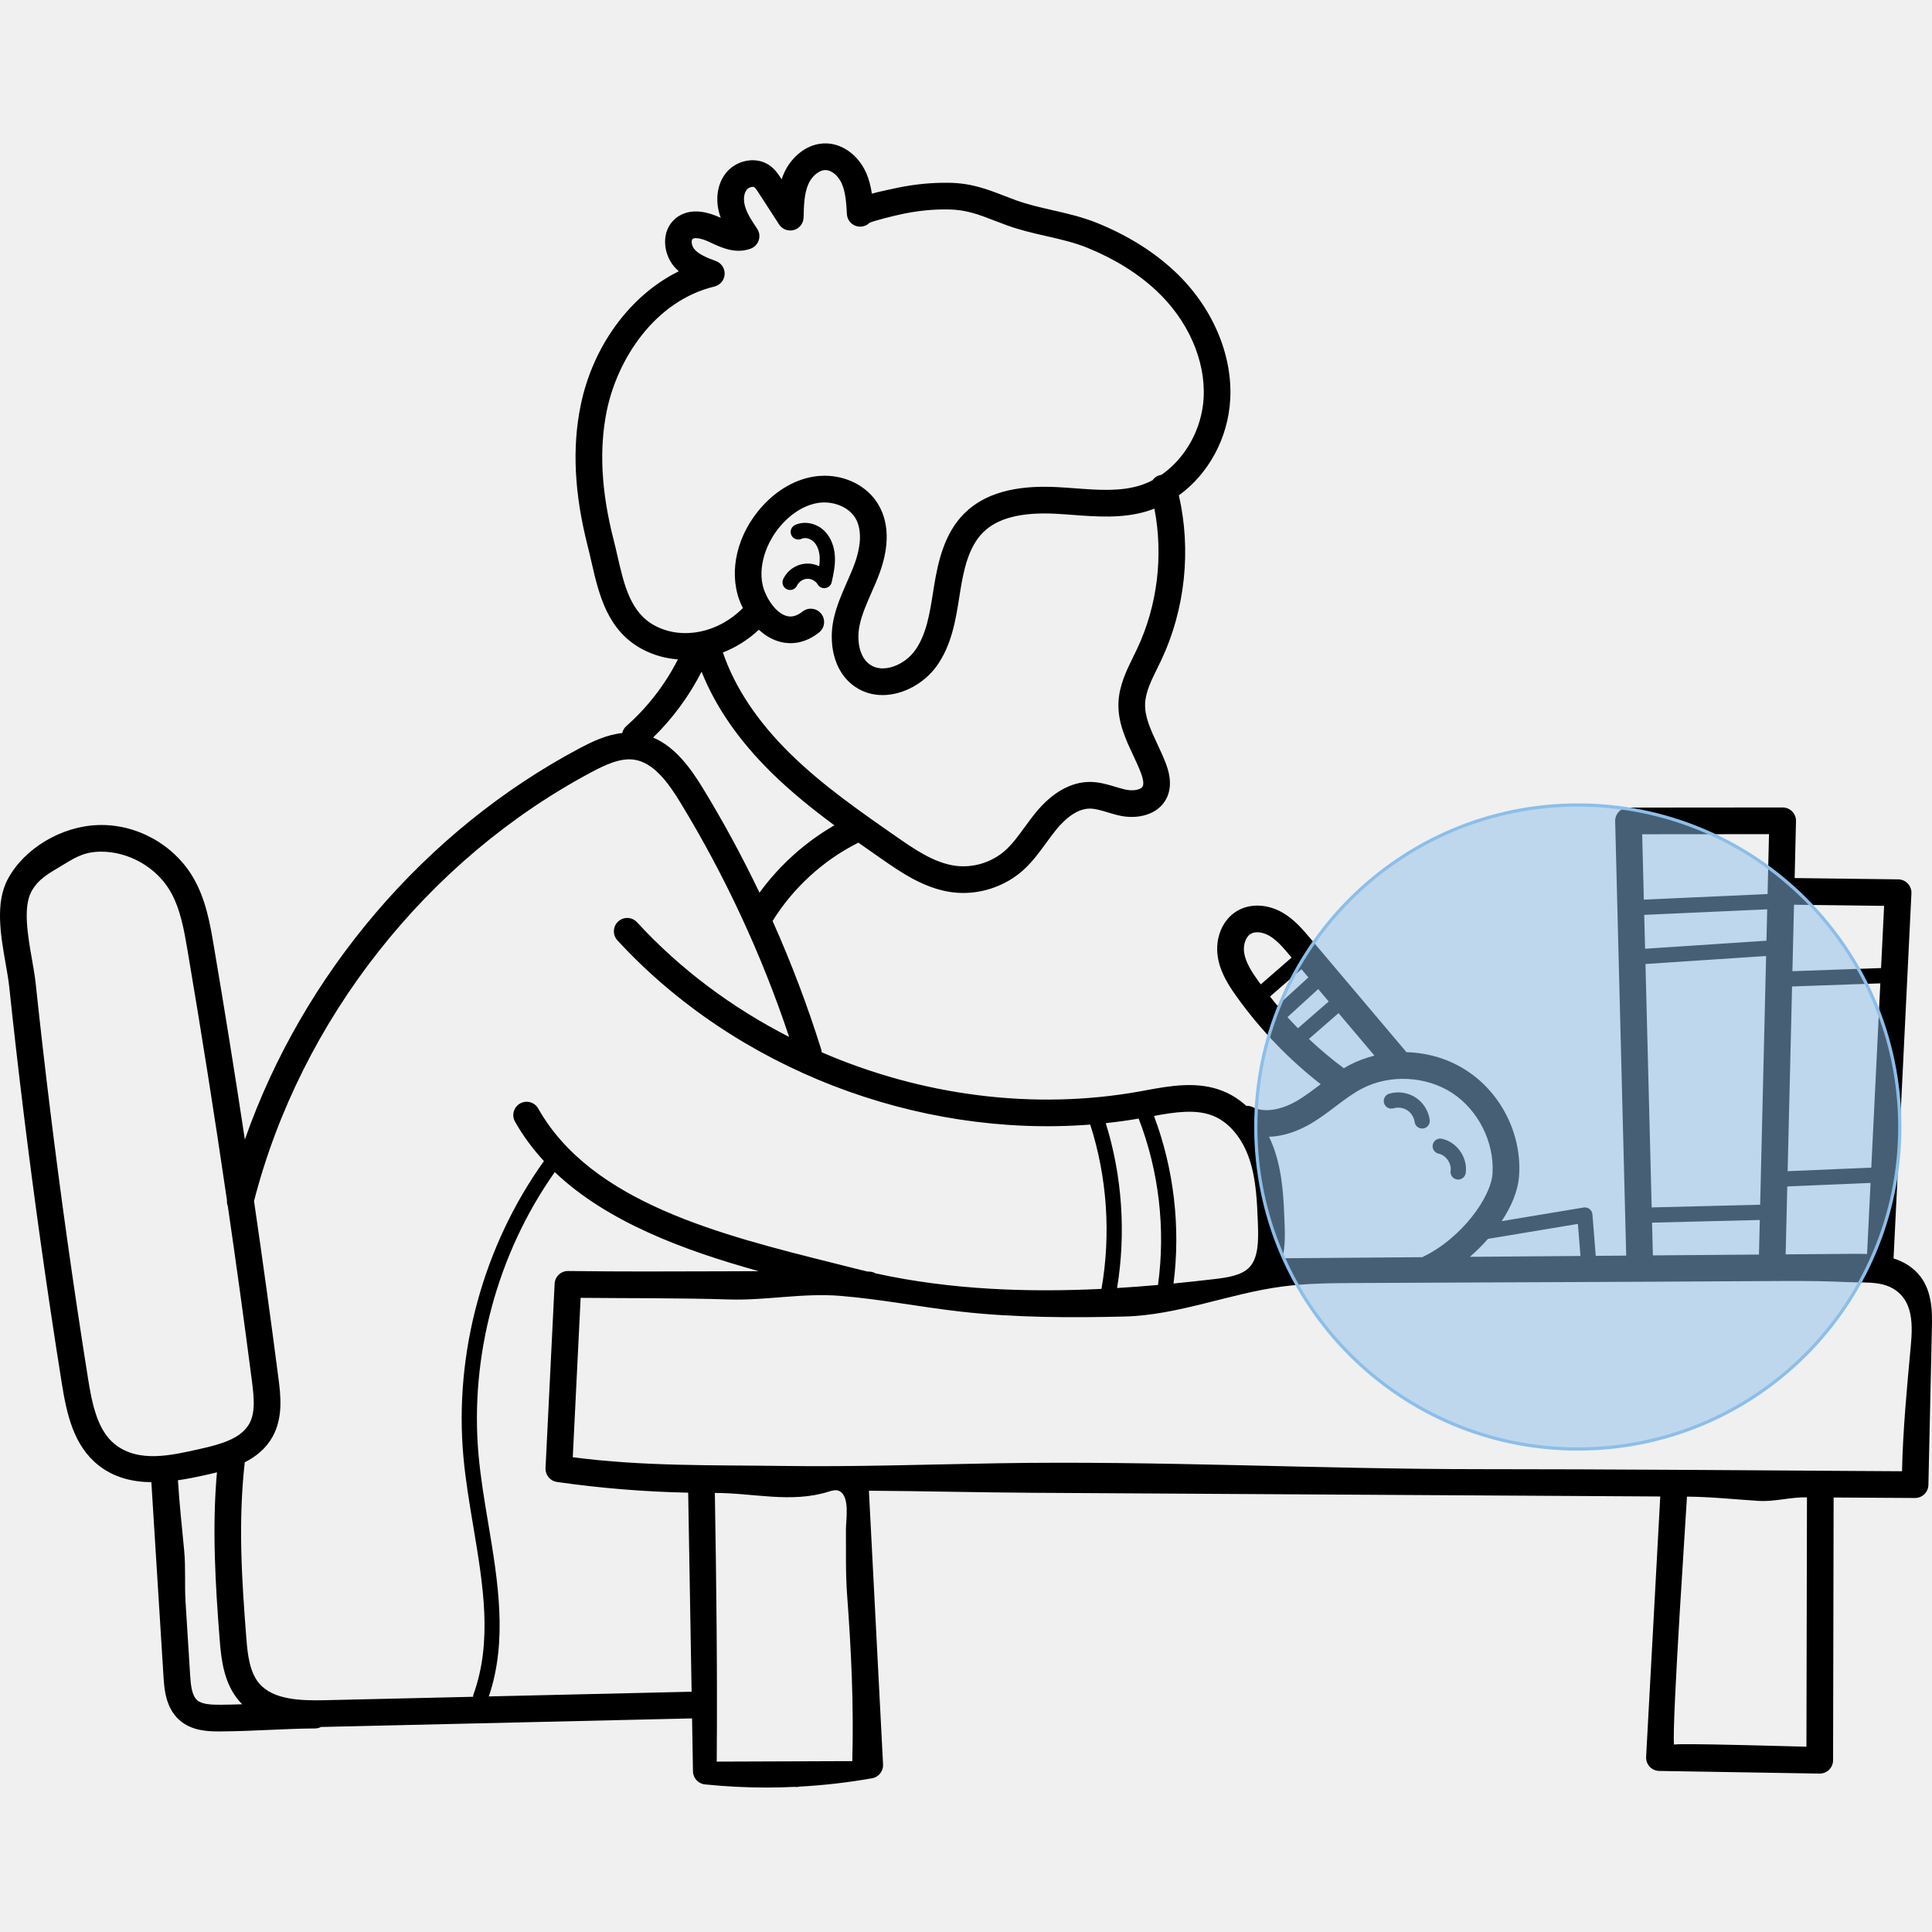
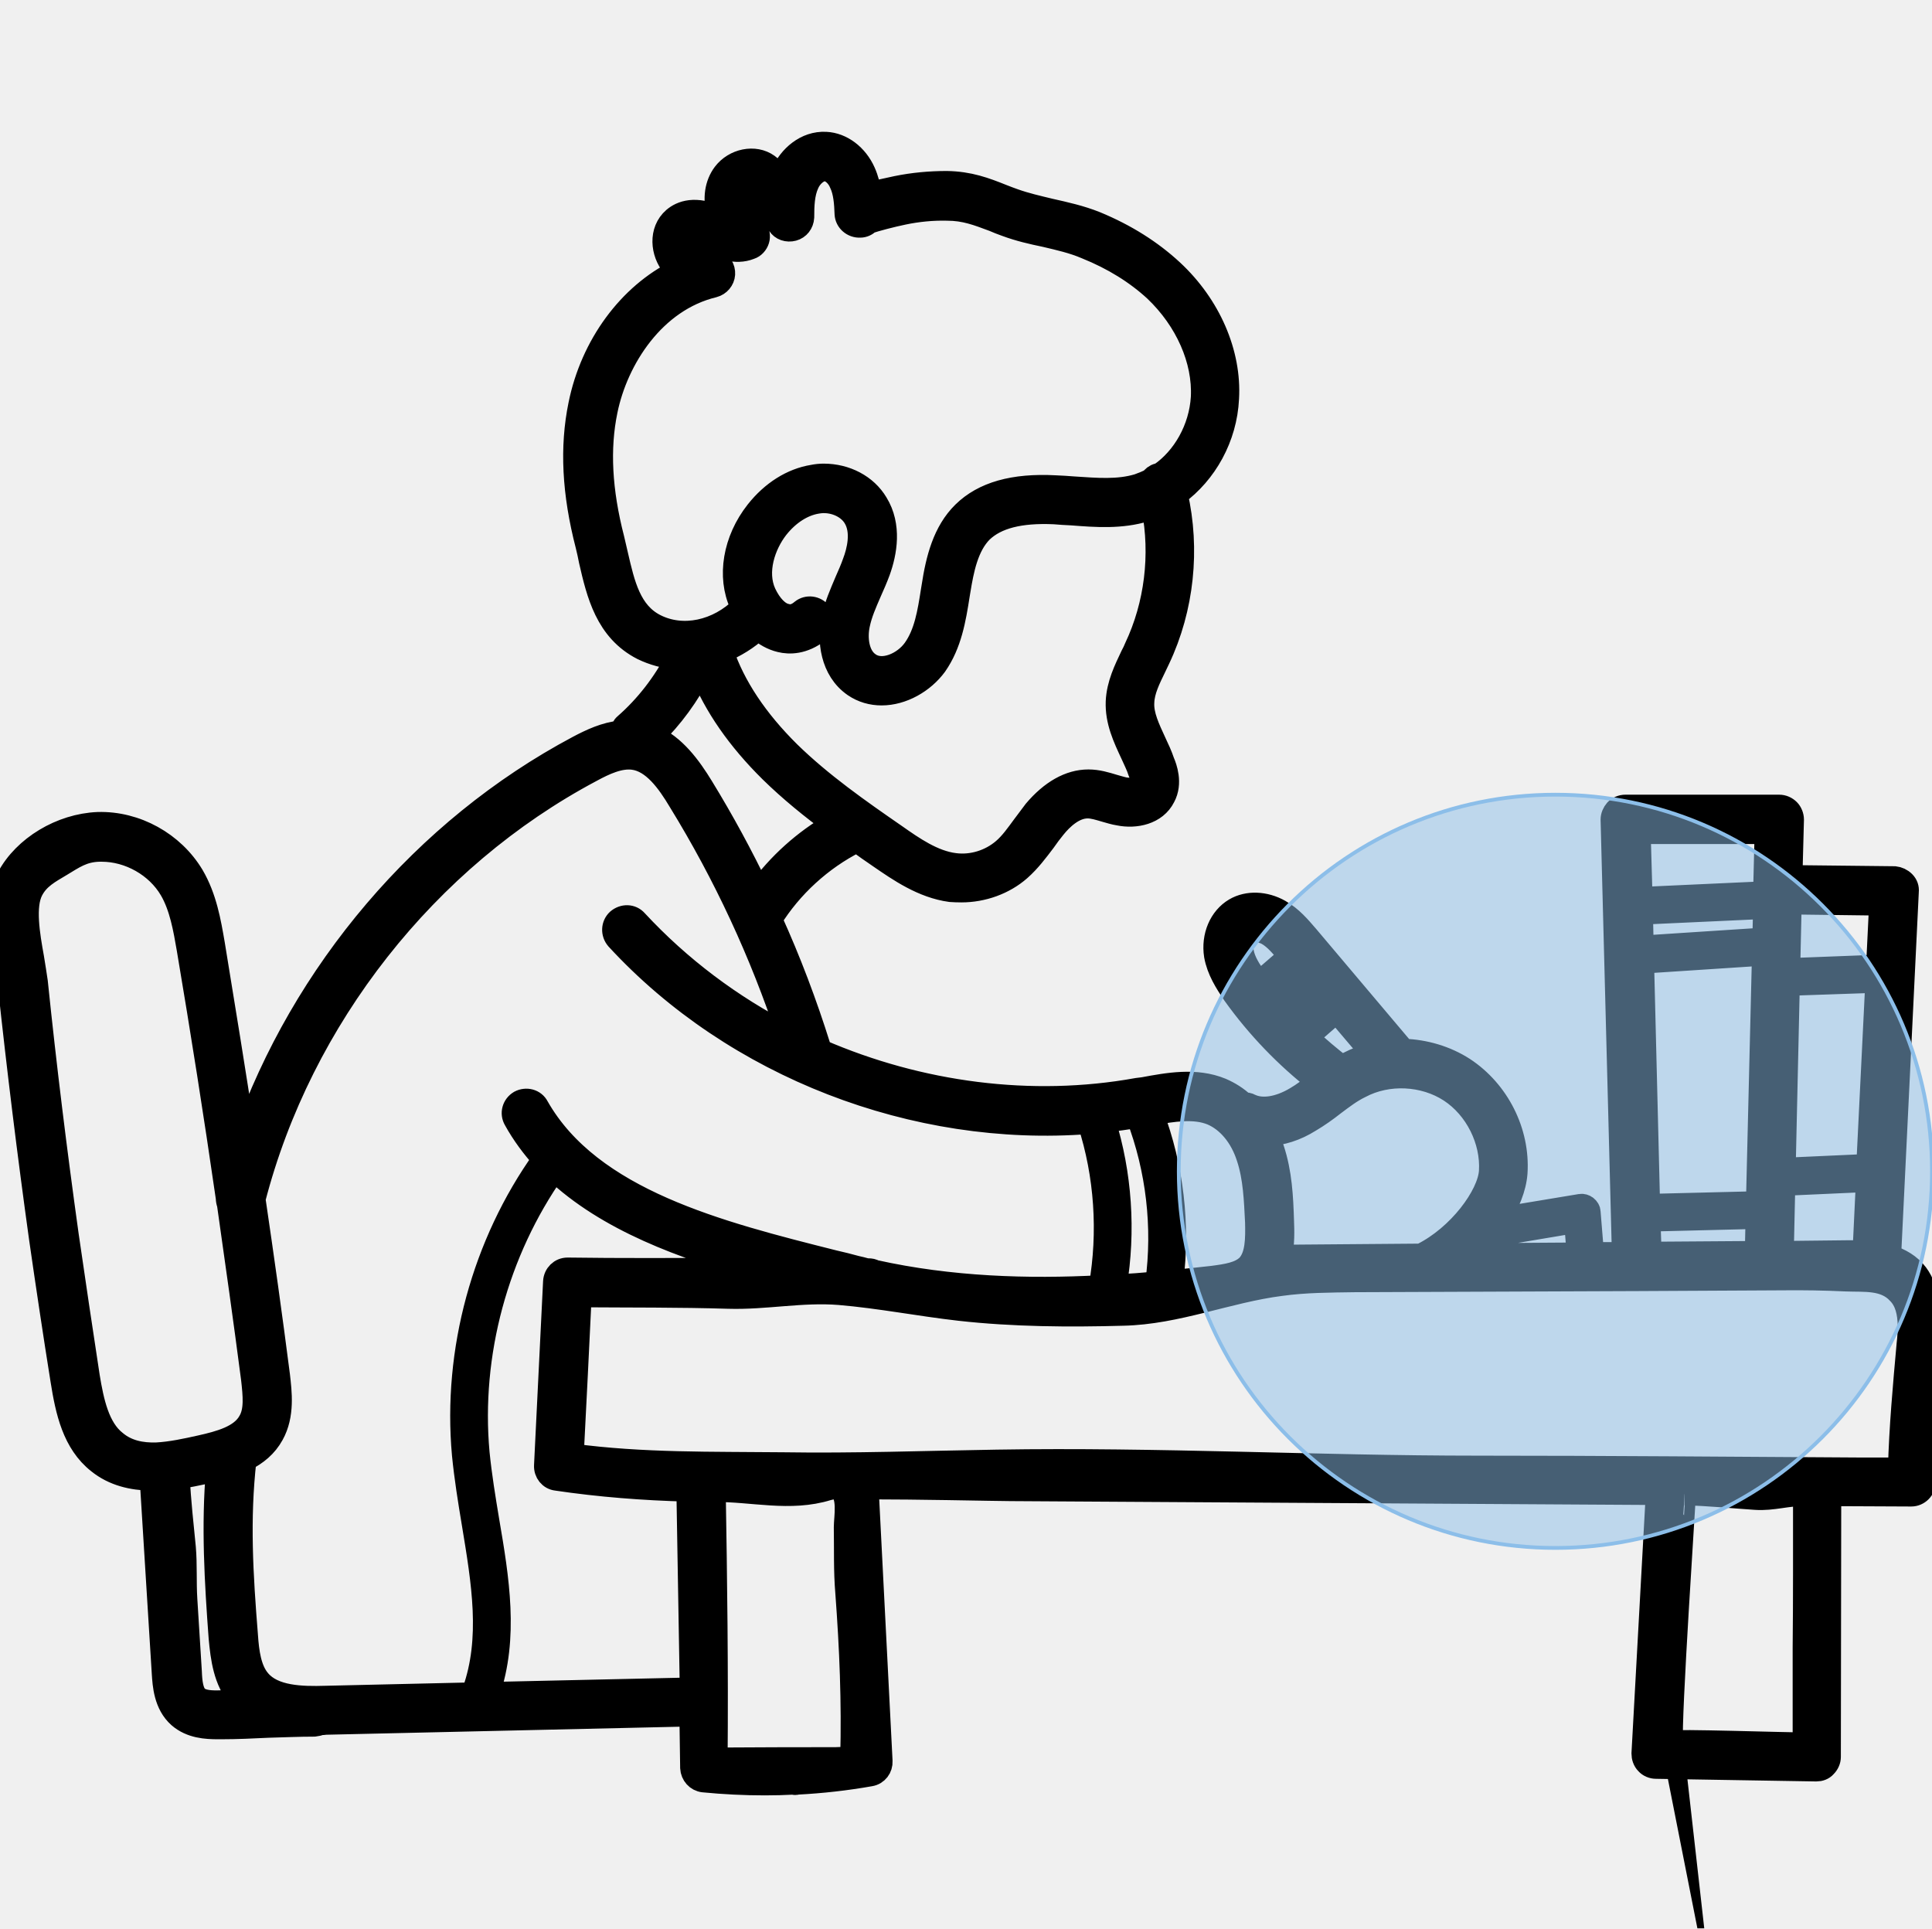
- <svg xmlns="http://www.w3.org/2000/svg" width="600" height="600" viewBox="0 0 600 600" fill="none">
-   <g clip-path="url(#clip0_2247_1999)">
-     <path d="M596.439 396.483C594.205 393.535 591.202 391.818 588.062 390.807L593.61 277.437C593.665 276.315 593.262 275.217 592.489 274.397C591.719 273.578 590.648 273.106 589.527 273.093L557.341 272.69L557.763 255.006C557.79 253.889 557.364 252.809 556.586 252.013C555.808 251.216 554.737 250.763 553.624 250.763H553.62L505.738 250.804C504.621 250.809 503.554 251.257 502.776 252.058C501.998 252.86 501.572 253.94 501.604 255.052L505.033 389.941L495.571 390.015L494.545 377.152C494.49 376.488 494.165 375.879 493.644 375.472C493.122 375.064 492.449 374.89 491.799 375.005L466.352 379.239C469.387 374.689 471.479 369.772 471.781 364.938C472.582 352.185 466.178 339.441 455.471 332.478C449.895 328.848 443.363 326.939 436.785 326.756L406.865 291.348C404.54 288.597 401.908 285.48 398.241 283.383C393.59 280.728 388.221 280.531 384.224 282.88C379.674 285.548 377.257 291.325 378.209 297.249C378.946 301.854 381.395 305.782 383.931 309.343C391.324 319.711 400.145 328.894 410.161 336.713C410.024 336.813 409.882 336.919 409.745 337.024C407.529 338.695 405.437 340.274 403.231 341.611C397.966 344.792 392.684 345.63 389.104 343.854C388.445 343.524 387.74 343.41 387.053 343.446C384.925 341.515 382.554 339.972 380.008 338.924C372.03 335.628 363.392 337.216 355.774 338.617L353.925 338.956C320.888 344.893 286.098 340.196 255.176 326.788C255.158 326.463 255.108 326.138 255.007 325.818C250.763 312.268 245.719 298.975 239.933 286.02C246.254 275.826 255.542 267.279 266.236 261.873C266.346 261.813 266.442 261.736 266.547 261.671C268.941 263.365 271.335 265.036 273.716 266.693C279.694 270.85 287.137 276.027 295.826 277.116C296.929 277.254 298.032 277.322 299.14 277.322C305.764 277.322 312.397 274.896 317.4 270.557C320.444 267.911 322.719 264.78 324.921 261.754C326.001 260.266 327.022 258.865 328.116 257.538C330.524 254.613 334.273 251.129 338.453 251.12H338.466C340.128 251.12 341.964 251.674 343.914 252.26C345.273 252.672 346.679 253.098 348.189 253.395C353.28 254.393 359.601 253.12 362.229 248.021C364.518 243.585 362.65 238.66 362.037 237.039C361.254 234.966 360.315 232.961 359.404 231.024C357.381 226.689 355.463 222.597 355.623 218.536C355.761 214.948 357.523 211.368 359.391 207.587C359.812 206.731 360.233 205.879 360.636 205.023C368.065 189.281 370.006 170.819 366.106 153.836C375.243 147.24 381.418 136.13 382.064 123.967C382.81 109.918 376.355 95.073 364.797 84.256C358.278 78.154 350.231 73.128 340.87 69.31C336.182 67.397 331.394 66.307 326.77 65.25C322.866 64.357 319.176 63.515 315.624 62.228C314.301 61.748 313.051 61.263 311.843 60.796C306.583 58.763 301.616 56.845 294.617 56.763C289.421 56.69 284.171 57.202 279.058 58.246C275.762 58.923 273.011 59.528 270.768 60.15C270.447 57.958 269.912 55.719 268.937 53.554C266.593 48.335 261.887 44.801 256.952 44.55C250.672 44.206 245.668 48.903 243.522 53.687C243.224 54.35 242.968 55.023 242.743 55.696L242.551 55.399C241.777 54.208 240.72 52.574 239.003 51.37C234.801 48.422 228.484 49.645 225.211 54.03C222.785 57.275 222.116 61.913 223.43 66.431C223.554 66.852 223.687 67.264 223.833 67.667L223.728 67.616C216.362 64.178 211.991 65.923 209.62 67.992C205.243 71.814 205.916 78.68 209.285 82.7C209.761 83.263 210.27 83.78 210.801 84.247C195.859 91.594 184.108 107.304 180.314 125.972C177.64 139.096 178.368 153.397 182.534 169.679C182.941 171.272 183.312 172.907 183.687 174.541C186.008 184.657 188.636 196.124 199.956 201.869C203.28 203.554 206.868 204.501 210.53 204.785C206.557 212.59 201.091 219.681 194.527 225.467C193.859 226.057 193.424 226.827 193.236 227.65C188.361 228.168 183.866 230.328 179.906 232.434C131.85 257.973 94.057 302.531 76.044 353.888C72.995 333.756 69.777 313.655 66.39 293.706C65.241 286.917 63.932 279.222 59.945 272.452C53.911 262.207 42.312 255.826 30.446 256.229C19.034 256.599 7.512 263.507 2.422 273.019C-1.556 280.454 0.211 290.501 1.767 299.368C2.216 301.9 2.633 304.294 2.848 306.294C5.626 332.565 8.899 359.171 12.566 385.364C14.617 399.994 16.837 414.839 19.172 429.488C20.696 439.055 22.829 448.911 30.561 455.04C35.422 458.894 41.117 460.236 47.004 460.309L50.776 520.674C51 524.286 51.38 530.328 55.71 534.178C59.404 537.46 64.266 537.708 67.818 537.708C68.148 537.708 68.468 537.708 68.775 537.703C73.76 537.671 78.695 537.451 83.464 537.241C88.17 537.03 93.032 536.815 97.87 536.783C98.534 536.778 99.147 536.604 99.701 536.325C100.287 536.316 100.841 536.302 101.363 536.293L214.925 533.665L215.209 550.113C215.245 552.21 216.843 553.949 218.93 554.164C225.293 554.814 231.675 555.139 238.056 555.139C240.999 555.139 243.947 555.061 246.886 554.924C247.046 554.961 247.211 554.979 247.376 554.979C247.614 554.979 247.852 554.929 248.085 554.86C255.703 554.453 263.297 553.592 270.827 552.26C272.887 551.898 274.352 550.058 274.242 547.971L269.848 462.955C278.238 463.01 286.597 463.138 294.841 463.271C303.402 463.408 312.246 463.55 320.948 463.6L515.607 464.749L511.217 545.613C511.153 546.735 511.556 547.833 512.32 548.662C513.089 549.486 514.161 549.957 515.282 549.98L565.068 550.804H565.137C566.217 550.804 567.261 550.378 568.035 549.619C568.827 548.845 569.275 547.783 569.28 546.671L569.449 465.065L594.718 465.216H594.741C596.993 465.216 598.833 463.417 598.883 461.165L599.968 412.335C600.065 408.005 600.206 401.468 596.439 396.483ZM557.145 280.975L585.128 281.323L584.18 300.641L556.65 301.611L557.145 280.975ZM556.54 306.354L583.951 305.388L581.15 362.622L555.167 363.721L556.54 306.354ZM555.053 368.463L580.916 367.369L579.836 389.447C578.215 389.369 576.723 389.378 575.483 389.388L554.549 389.552L555.053 368.463ZM549.381 259.053L548.937 277.657L510.508 279.387L509.995 259.085L549.381 259.053ZM546.387 374.144C546.364 374.144 546.346 374.144 546.328 374.149L512.938 374.973L511.016 299.382L548.479 296.896L546.634 374.171C546.552 374.162 546.47 374.144 546.387 374.144ZM546.52 378.868L546.264 389.616L513.318 389.873L513.062 379.701L546.442 378.877C546.47 378.877 546.492 378.873 546.52 378.868ZM510.897 294.644L510.627 284.12L548.822 282.399L548.589 292.145L510.897 294.644ZM490.032 380.095L490.828 390.051L456.492 390.317C458.437 388.618 460.337 386.746 462.104 384.741L490.032 380.095ZM390.679 304.532C388.862 301.982 386.879 299.002 386.39 295.935C385.996 293.472 386.866 290.932 388.417 290.021C389.818 289.197 392.112 289.421 394.135 290.575C396.529 291.943 398.566 294.356 400.539 296.69L401.12 297.377L391.553 305.704C391.265 305.31 390.963 304.93 390.679 304.532ZM396.717 312.323C395.934 311.394 395.179 310.437 394.423 309.48L404.174 300.993L406.33 303.543L396.717 312.323ZM399.834 315.884L409.383 307.159L412.642 311.018L403.089 319.331C401.986 318.201 400.896 317.056 399.834 315.884ZM406.485 322.655L415.7 314.635L426.851 327.832C424.205 328.496 421.624 329.439 419.184 330.711C418.547 331.041 417.943 331.403 417.334 331.76C413.54 328.926 409.914 325.891 406.485 322.655ZM407.52 348.702C410.093 347.141 412.459 345.36 414.743 343.629C417.527 341.528 420.159 339.542 423.006 338.059C431.603 333.591 442.832 334.131 450.953 339.418C459.073 344.701 464.122 354.749 463.518 364.417C463.047 371.924 453.8 384.549 442.127 390.212C441.999 390.276 441.889 390.358 441.765 390.431L398.305 390.77C399.189 386.801 399.042 382.787 398.937 379.875C398.658 372.487 398.374 364.847 395.884 357.404C395.375 355.884 394.78 354.428 394.107 353.041C398.392 352.895 402.993 351.434 407.52 348.702ZM376.85 346.577C381.775 348.61 385.849 353.513 388.028 360.031C390.139 366.344 390.4 373.38 390.656 380.186C390.848 385.368 390.798 390.674 387.969 393.608C385.598 396.071 381.418 396.735 376.987 397.252C372.954 397.723 368.766 398.181 364.449 398.607C366.683 381.171 364.573 362.988 358.374 346.559C364.838 345.383 371.434 344.344 376.85 346.577ZM353.623 347.392C359.926 363.652 362.023 381.766 359.62 399.056C355.486 399.422 351.247 399.742 346.917 400.008C349.723 383.048 348.51 365.204 343.406 348.802C346.825 348.436 350.231 347.965 353.623 347.392ZM353.147 201.489C352.762 202.3 352.364 203.11 351.966 203.92C349.897 208.113 347.557 212.86 347.347 218.211C347.113 224.286 349.549 229.495 351.906 234.531C352.785 236.412 353.618 238.188 354.296 239.973C355.262 242.528 355.143 243.695 354.868 244.226C354.342 245.242 352.057 245.709 349.782 245.261C348.679 245.046 347.53 244.698 346.312 244.331C343.987 243.626 341.355 242.835 338.471 242.835H338.434C332.579 242.848 326.802 246.108 321.726 252.269C320.472 253.789 319.332 255.359 318.224 256.879C316.205 259.653 314.301 262.276 311.971 264.299C307.883 267.851 302.239 269.563 296.86 268.895C290.195 268.057 283.956 263.718 278.449 259.891C267.069 251.976 255.304 243.791 245.371 234.018C235.199 224.011 228.191 213.464 224.497 202.634C228.516 201.064 232.334 198.702 235.662 195.566C237.745 197.498 240.093 198.816 242.556 199.397C245.385 200.066 249.733 200.093 254.366 196.422C256.16 195.003 256.458 192.398 255.039 190.604C253.615 188.814 251.011 188.512 249.221 189.931C247.568 191.245 246.007 191.707 244.46 191.336C242.025 190.764 239.544 188.21 237.813 184.515C234.682 177.805 237.502 169.469 241.69 164.182C245.202 159.75 249.578 156.917 254.009 156.198C258.619 155.457 263.485 157.384 265.581 160.794C268.309 165.234 266.684 171.529 265.476 174.884C264.766 176.848 263.919 178.775 263.022 180.808C261.397 184.493 259.722 188.306 258.843 192.513C257.474 199.045 258.417 208.397 265.554 213.281C268.177 215.076 271.116 215.863 274.082 215.863C280.545 215.863 287.142 212.109 290.923 206.809C295.578 200.267 296.801 192.54 297.977 185.069L298.206 183.641C299.245 177.164 300.737 169.867 305.333 165.312C309.792 160.899 317.125 159.018 327.736 159.544C329.567 159.641 331.412 159.778 333.252 159.915C340.796 160.478 348.587 161.06 356.237 158.757C357.006 158.524 357.761 158.249 358.507 157.961C361.332 172.517 359.464 188.104 353.147 201.489ZM203.705 194.476C195.845 190.494 193.863 181.847 191.767 172.691C191.378 170.984 190.984 169.286 190.558 167.624C186.713 152.582 186.017 139.494 188.43 127.625C191.694 111.607 203.298 93.448 221.878 88.985C223.65 88.554 224.932 87.021 225.042 85.204C225.151 83.386 224.057 81.706 222.35 81.075C219.892 80.159 217.104 79.124 215.635 77.371C214.728 76.291 214.623 74.625 215.072 74.231C215.616 73.755 217.461 73.828 220.226 75.119L220.638 75.316C223.957 76.872 228.502 79.001 233.185 77.197C234.357 76.744 235.263 75.778 235.643 74.579C236.023 73.38 235.836 72.07 235.135 71.027C233.629 68.784 232.073 66.463 231.391 64.119C230.809 62.114 230.983 60.146 231.853 58.983C232.489 58.132 233.817 57.848 234.256 58.15C234.65 58.429 235.181 59.248 235.607 59.903L241.947 69.699C242.936 71.224 244.803 71.924 246.556 71.43C248.305 70.935 249.527 69.356 249.564 67.534C249.646 63.886 249.729 60.109 251.088 57.074C252.077 54.872 254.274 52.739 256.531 52.821C258.344 52.913 260.34 54.611 261.388 56.946C262.629 59.706 262.825 63.148 263.013 66.472V66.477V66.481C263.146 68.761 265.068 70.505 267.385 70.381C268.447 70.322 269.394 69.864 270.09 69.164C271.921 68.422 277.433 67.035 280.729 66.358C285.26 65.428 289.907 64.966 294.53 65.044C300.032 65.108 303.928 66.614 308.858 68.518C310.122 69.008 311.426 69.511 312.809 70.01C316.842 71.475 320.952 72.414 324.93 73.32C329.435 74.345 333.683 75.32 337.748 76.978C346.17 80.411 353.367 84.892 359.143 90.299C368.94 99.468 374.419 111.887 373.801 123.523C373.284 133.273 368.084 142.365 360.677 147.478C360.498 147.501 360.325 147.519 360.151 147.569C359.198 147.83 358.439 148.416 357.908 149.162C356.603 149.835 355.248 150.398 353.852 150.819C347.672 152.678 340.966 152.179 333.87 151.648C331.961 151.506 330.053 151.364 328.157 151.268C315.07 150.604 305.709 153.278 299.501 159.421C293.436 165.436 291.362 173.982 290.026 182.327L289.797 183.774C288.721 190.599 287.705 197.044 284.176 201.993C281.017 206.433 274.379 209.276 270.227 206.438C266.703 204.025 266.043 198.555 266.95 194.206C267.655 190.846 269.088 187.592 270.603 184.145C271.518 182.071 272.466 179.919 273.267 177.69C275.364 171.881 276.957 163.477 272.635 156.455C269.289 151.007 262.922 147.743 256.105 147.743C254.975 147.743 253.83 147.83 252.686 148.018C246.209 149.066 239.997 152.98 235.199 159.032C228.159 167.921 226.241 179.297 230.315 188.017C230.439 188.292 230.571 188.562 230.709 188.828C223.178 196.454 212.197 198.779 203.705 194.476ZM217.878 208.598C222.208 219.489 229.473 229.999 239.562 239.923C245.659 245.924 252.32 251.276 259.127 256.311C250.058 261.53 242.034 268.753 235.868 277.231C230.562 266.144 224.703 255.318 218.303 244.817C214.444 238.49 209.656 231.935 202.831 229.047C208.91 223.123 214.019 216.161 217.878 208.598ZM48.409 452.206C43.859 452.335 39.423 451.497 35.706 448.549C30.309 444.269 28.62 436.144 27.352 428.183C25.026 413.585 22.811 398.79 20.769 384.215C17.116 358.113 13.857 331.604 11.083 305.425C10.84 303.14 10.401 300.613 9.929 297.936C8.666 290.762 7.1 281.836 9.728 276.924C11.77 273.102 15.079 271.298 18.645 269.156C22.728 266.698 25.58 264.674 30.721 264.505C30.963 264.496 31.206 264.491 31.453 264.491C39.972 264.491 48.487 269.312 52.808 276.654C56.022 282.106 57.193 289.005 58.228 295.088C62.59 320.792 66.678 346.742 70.478 372.697C70.423 373.343 70.523 373.975 70.748 374.551C73.398 392.715 75.907 410.88 78.246 428.961C78.919 434.166 79.317 438.757 77.404 442.177C74.804 446.828 68.349 448.599 61.959 450.014C57.747 450.948 53.019 452.074 48.409 452.206ZM68.715 529.422C65.639 529.44 62.746 529.344 61.213 527.989C59.569 526.524 59.24 523.32 59.043 520.157C58.567 512.627 58.1 505.096 57.628 497.566C57.289 492.11 57.711 486.882 57.189 481.439C56.488 474.202 55.719 466.965 55.262 459.705C58.136 459.293 60.993 458.716 63.749 458.102C64.943 457.837 66.156 457.553 67.374 457.237C65.827 474.564 66.889 492.224 68.248 509.528C68.738 515.758 69.645 522.853 74.227 528.214C74.543 528.589 74.881 528.937 75.225 529.276C73.059 529.353 70.89 529.404 68.715 529.422ZM147.034 526.227C146.947 526.465 146.915 526.712 146.906 526.95L101.171 528.008C93.485 528.195 84.893 527.948 80.526 522.835C77.559 519.365 76.914 514.037 76.511 508.878C75.019 489.876 73.961 472.591 76.012 454.129C79.519 452.348 82.59 449.881 84.632 446.223C88.042 440.135 87.127 433.063 86.458 427.899C84.101 409.653 81.565 391.319 78.891 372.99C93.375 316.754 132.518 267 183.797 239.745C187.876 237.579 192.591 235.313 196.889 235.918C202.945 236.76 207.537 243.073 211.231 249.129C225.206 272.058 236.573 296.553 245.073 322.028C227.376 312.991 211.24 300.998 197.837 286.418C196.285 284.734 193.666 284.628 191.982 286.176C190.302 287.723 190.192 290.341 191.739 292.026C228.424 331.915 284.565 353.412 338.581 349.251C343.831 365.552 345.044 383.4 342.073 400.278C319.822 401.363 295.523 400.658 271.898 395.448C271.312 395.123 270.653 394.913 269.934 394.904C269.774 394.904 269.619 394.904 269.458 394.899C268.364 394.643 267.266 394.377 266.172 394.103C263.86 393.517 261.507 392.926 259.122 392.331C223.737 383.478 183.628 373.448 167.157 344.27C166.031 342.275 163.504 341.579 161.513 342.7C159.522 343.822 158.817 346.349 159.943 348.34C162.47 352.821 165.505 356.873 168.924 360.58C150.083 386.902 140.978 420.264 143.921 452.504C144.576 459.645 145.794 466.924 146.975 473.969C150.06 492.375 152.976 509.766 147.034 526.227ZM151.809 526.84C157.705 509.496 154.638 491.043 151.644 473.186C150.476 466.228 149.273 459.036 148.636 452.069C145.821 421.225 154.422 389.31 172.289 364.009C188.686 379.601 212.513 388.33 235.625 394.775C231.418 394.785 227.257 394.798 223.142 394.817C208.251 394.872 192.852 394.931 176.432 394.725H176.381C174.175 394.725 172.353 396.46 172.243 398.666L169.419 455.933C169.318 458.07 170.852 459.934 172.971 460.236C186.434 462.172 200.071 463.275 213.721 463.568L214.783 525.38L151.809 526.84ZM264.689 546.936C263.036 546.941 261.383 546.945 259.731 546.95C247.348 546.996 234.97 547.037 222.588 547.083C222.803 519.255 222.478 491.487 222.002 463.651C233.858 463.618 245.604 466.892 257.25 463.275C258.358 462.932 259.589 462.543 260.637 463.046C264.057 464.685 262.688 472.174 262.711 475.012C262.766 481.847 262.574 488.571 263.082 495.41C264.377 512.833 265.16 529.486 264.689 546.936ZM561.118 488.873C561.104 496.834 561.086 504.781 561.068 512.727C561.045 522.633 561.022 532.535 561.004 542.45C556.664 542.381 519.814 541.246 519.887 541.837C519.141 535.588 523.984 464.795 523.906 464.795C531.308 464.841 538.656 465.646 546.035 466.109C551.276 466.443 555.941 464.891 561.168 465.019C561.145 472.952 561.136 480.927 561.118 488.873ZM593.399 418.135C592.209 431.094 590.973 443.944 590.69 456.908C587.055 456.908 583.411 456.862 579.772 456.844C539.653 456.606 499.544 456.262 459.462 456.262C409.589 456.262 359.775 453.593 309.852 454.431C287.632 454.802 265.412 455.576 243.187 455.264C221.315 454.962 199.7 455.429 177.878 452.554C178.693 436.052 179.508 419.554 180.323 403.056C195.662 403.207 211.048 403.079 226.383 403.56C237.96 403.922 249.221 401.491 260.958 402.443C273.496 403.464 285.855 405.922 298.343 407.332C315.02 409.218 332.433 409.268 349.105 408.865C365.896 408.463 381.693 401.729 398.223 399.541C405.826 398.534 413.526 398.492 421.198 398.451C450.664 398.3 480.135 398.199 509.606 398.062C524.497 397.993 539.388 397.92 554.279 397.824C560.953 397.778 567.604 397.879 574.201 398.186C579.822 398.447 586.094 397.559 590.365 402.141C592.846 404.796 593.601 408.385 593.683 412.102C593.734 414.121 593.583 416.171 593.399 418.135Z" fill="black" />
-     <path d="M256.155 165.01C253.665 162.465 249.857 161.655 246.899 163.051C245.718 163.609 245.21 165.019 245.769 166.2C246.327 167.386 247.737 167.889 248.918 167.336C250.044 166.805 251.701 167.226 252.768 168.315C253.862 169.437 254.503 171.204 254.567 173.287C254.594 174.12 254.535 174.976 254.42 175.841C253.175 175.246 251.784 174.948 250.383 175.031C247.325 175.191 244.519 177.091 243.228 179.865C242.679 181.05 243.192 182.456 244.377 183.005C244.702 183.156 245.041 183.229 245.375 183.229C246.268 183.229 247.119 182.721 247.522 181.856C248.067 180.689 249.344 179.823 250.635 179.755C251.953 179.668 253.29 180.409 253.954 181.513C254.453 182.341 255.4 182.781 256.366 182.629C257.323 182.469 258.083 181.746 258.293 180.798C258.829 178.354 259.383 175.827 259.3 173.135C259.195 169.867 258.078 166.979 256.155 165.01Z" fill="black" />
-     <path d="M432.779 344.192C434.17 343.771 435.8 344.009 437.022 344.797C438.245 345.589 439.123 346.98 439.32 348.422C439.476 349.612 440.492 350.478 441.659 350.478C441.765 350.478 441.87 350.468 441.975 350.455C443.271 350.281 444.186 349.091 444.012 347.795C443.632 344.98 441.984 342.371 439.595 340.823C437.205 339.276 434.152 338.841 431.424 339.656C430.174 340.027 429.46 341.345 429.835 342.599C430.206 343.854 431.525 344.559 432.779 344.192Z" fill="black" />
-     <path d="M446.786 358.282C449.066 358.768 450.837 361.308 450.499 363.615C450.311 364.906 451.208 366.11 452.499 366.298C452.618 366.316 452.732 366.321 452.847 366.321C454 366.321 455.012 365.474 455.186 364.297C455.877 359.528 452.485 354.652 447.775 353.65C446.493 353.38 445.239 354.195 444.964 355.472C444.69 356.753 445.509 358.008 446.786 358.282Z" fill="black" />
-     <circle cx="490" cy="350" r="100" fill="#8CBEE9" fill-opacity="0.5" />
-     <circle cx="490" cy="350" r="100" stroke="#8CBEE9" />
+ <svg xmlns="http://www.w3.org/2000/svg" width="513" height="512" viewBox="0 0 513 512" fill="none">
+   <g clip-path="url(#clip0_2439_925)">
+     <path fill-rule="evenodd" clip-rule="evenodd" d="M512 351.9L511 393.5C511 395.4 509.4 397 507.5 397L485.9 396.9L485.8 466.5C485.8 467.4 485.4 468.3 484.7 469C484.1 469.7 483.2 470 482.3 470H482.2L439.7 469.3C438.8 469.3 437.8 468.9 437.2 468.2C436.5 467.5 436.2 466.5 436.2 465.6L440 396.6L273.9 395.6C266.4 395.6 258.9 395.4 251.6 395.3C244.6 395.2 237.4 395.1 230.3 395.1L234 467.6C234.1 469.4 232.9 471 231.1 471.3C224.7 472.433 218.233 473.167 211.7 473.5C211.5 473.567 211.3 473.6 211.1 473.6C210.966 473.6 210.833 473.567 210.7 473.5C208.166 473.633 205.633 473.7 203.1 473.7C197.7 473.7 192.266 473.433 186.8 472.9C185 472.7 183.7 471.2 183.6 469.4L183.4 455.4L86.5 457.6C86.033 457.667 85.566 457.7 85.1 457.7C84.633 457.9 84.1 458.033 83.5 458.1C79.4 458.1 75.2 458.3 71.2 458.4C67.2 458.6 62.9 458.8 58.7 458.8C58.433 458.8 58.166 458.8 57.9 458.8C54.8 458.8 50.7 458.6 47.5 455.8C43.8 452.5 43.5 447.4 43.3 444.3L40.1 392.8C35.1 392.7 30.2 391.6 26.1 388.3C19.5 383.1 17.7 374.7 16.4 366.5C14.4 354 12.5 341.3 10.7 328.8C7.6 306.5 4.8 283.8 2.4 261.4C2.2 259.7 1.9 257.6 1.5 255.5C0.2 247.9 -1.3 239.3 2.1 233C6.4 224.9 16.2 219 26 218.6C36.1 218.3 46 223.8 51.2 232.5C54.6 238.3 55.7 244.8 56.7 250.6C59.5 267.7 62.3 284.8 64.9 302C80.3 258.2 112.5 220.1 153.5 198.3C156.9 196.5 160.7 194.7 164.9 194.3C165.1 193.6 165.4 192.9 166 192.4C171.6 187.5 176.3 181.4 179.7 174.8C176.5 174.5 173.5 173.7 170.6 172.3C161 167.4 158.7 157.6 156.7 148.9C156.433 147.5 156.133 146.133 155.8 144.8C152.2 130.9 151.6 118.7 153.9 107.5C157.1 91.6 167.1 78.2 179.9 71.9C179.433 71.5 179 71.067 178.6 70.6C175.7 67.1 175.1 61.3 178.9 58C180.9 56.3 184.6 54.8 190.9 57.7H191C190.866 57.367 190.766 57.033 190.7 56.7C189.5 52.8 190.1 48.9 192.2 46.1C195 42.4 200.4 41.3 203.9 43.8C205.4 44.9 206.3 46.3 207 47.3L207.1 47.5C207.3 46.967 207.533 46.4 207.8 45.8C209.6 41.7 213.9 37.7 219.3 38C223.5 38.2 227.5 41.2 229.5 45.7C230.3 47.5 230.8 49.5 231.1 51.3C233 50.8 235.3 50.3 238.1 49.7C242.5 48.8 247 48.4 251.4 48.4C257.4 48.5 261.6 50.1 266.1 51.9C267.1 52.3 268.166 52.7 269.3 53.1C272.4 54.2 275.5 54.9 278.8 55.7C282.8 56.6 286.9 57.5 290.9 59.1C298.9 62.4 305.7 66.7 311.3 71.9C321.2 81.1 326.7 93.8 326 105.8C325.5 116.2 320.2 125.6 312.4 131.3C315.7 145.8 314.1 161.5 307.7 175C307.366 175.667 307.033 176.367 306.7 177.1C305.1 180.4 303.6 183.4 303.5 186.5C303.3 189.9 305 193.4 306.7 197.1C307.5 198.8 308.3 200.5 308.9 202.3C309.5 203.7 311.1 207.9 309.1 211.6C306.9 216 301.5 217.1 297.1 216.2C295.8 216 294.6 215.6 293.5 215.3C291.8 214.8 290.2 214.3 288.8 214.3C285.2 214.3 282 217.3 280 219.8C279.1 220.9 278.2 222.1 277.3 223.4C275.4 225.9 273.4 228.6 270.8 230.9C266.6 234.6 260.9 236.6 255.3 236.6C254.3 236.6 253.333 236.567 252.4 236.5C245 235.5 238.7 231.1 233.6 227.6C231.533 226.2 229.5 224.767 227.5 223.3C227.366 223.367 227.266 223.433 227.2 223.5C218.1 228.1 210.1 235.4 204.7 244.1C209.7 255.1 214 266.5 217.6 278C217.666 278.267 217.733 278.567 217.8 278.9C244.1 290.3 273.8 294.3 302 289.2L303.6 289C310.1 287.8 317.5 286.4 324.3 289.2C326.4 290.1 328.5 291.4 330.3 293.1C330.9 293 331.5 293.1 332 293.4C335.1 294.9 339.6 294.2 344.1 291.5C346 290.4 347.8 289 349.6 287.6C349.733 287.533 349.866 287.433 350 287.3C341.5 280.7 333.9 272.8 327.6 264C325.5 260.9 323.4 257.6 322.7 253.7C321.9 248.6 324 243.7 327.9 241.4C331.3 239.4 335.9 239.6 339.8 241.8C343 243.6 345.2 246.3 347.2 248.6L372.7 278.8C378.3 279 383.9 280.6 388.7 283.7C397.8 289.7 403.3 300.5 402.6 311.4C402.3 315.5 400.5 319.7 398 323.6L419.7 320C420.2 319.9 420.8 320.1 421.2 320.4C421.7 320.8 422 321.3 422 321.8L422.9 332.8H431L428 217.6C428 216.7 428.4 215.8 429 215.1C429.7 214.4 430.6 214 431.6 214H472.4C473.4 214 474.3 214.4 475 215.1C475.6 215.7 476 216.7 476 217.6L475.6 232.7L503.1 233C504 233.1 504.9 233.5 505.6 234.2C506.3 234.9 506.6 235.8 506.5 236.7L501.8 333.5C504.5 334.4 507.1 335.8 509 338.3C512.2 342.6 512.1 348.2 512 351.9ZM475 257.4L498.5 256.5L499.3 240.1L475.4 239.8L475 257.4ZM473.8 310.4L495.9 309.4L498.3 260.6L474.9 261.4L473.8 310.4ZM473.3 332.5L491.2 332.3C492.2 332.3 493.5 332.3 494.9 332.4L495.8 313.5L473.7 314.5L473.3 332.5ZM435.3 221.1L435.8 238.5L468.5 237L468.9 221.1H435.3ZM466.6 319.3L468.2 253.4L436.2 255.5L437.8 320L466.3 319.3C466.366 319.3 466.4 319.3 466.4 319.3C466.466 319.3 466.533 319.3 466.6 319.3ZM466.4 323.3L437.9 324L438.2 332.7L466.3 332.5L466.5 323.3C466.5 323.3 466.466 323.3 466.4 323.3ZM468.3 249.3L468.5 241L435.9 242.5L436.1 251.4L468.3 249.3ZM394.5 328.4C393 330.1 391.4 331.7 389.7 333.1L419 332.9L418.3 324.4L394.5 328.4ZM334.3 260.9L342.5 253.8L342 253.3C340.3 251.3 338.6 249.2 336.5 248C334.8 247.1 332.8 246.9 331.7 247.6C330.3 248.3 329.6 250.5 329.9 252.6C330.3 255.2 332 257.8 333.6 259.9C333.8 260.3 334.033 260.633 334.3 260.9ZM346.9 259.1L345.1 256.9L336.8 264.2C337.4 265 338.033 265.8 338.7 266.6L346.9 259.1ZM344.2 272.6L352.3 265.5L349.5 262.2L341.4 269.6C342.333 270.6 343.266 271.6 344.2 272.6ZM356.3 283.2C356.833 282.867 357.366 282.567 357.9 282.3C360 281.2 362.2 280.4 364.4 279.8L354.9 268.6L347.1 275.4C350.033 278.133 353.1 280.733 356.3 283.2ZM336.5 301.3C337.1 302.5 337.6 303.767 338 305.1C340.1 311.4 340.4 317.9 340.6 324.2C340.7 326.7 340.8 330.1 340.1 333.5L377.2 333.2C377.266 333.133 377.366 333.1 377.5 333.1C387.4 328.2 395.3 317.4 395.7 311C396.2 302.8 391.9 294.2 385 289.7C378.1 285.2 368.5 284.7 361.2 288.6C358.7 289.8 356.5 291.5 354.1 293.3C352.2 294.8 350.1 296.3 347.9 297.6C344.1 300 340.2 301.2 336.5 301.3ZM306 295.8C311.3 309.8 313.1 325.3 311.2 340.2C314.866 339.867 318.433 339.5 321.9 339.1C325.7 338.6 329.2 338.1 331.3 336C333.7 333.4 333.7 328.9 333.6 324.5C333.3 318.7 333.1 312.7 331.3 307.3C329.5 301.7 326 297.6 321.8 295.8C317.2 293.9 311.5 294.8 306 295.8ZM293.2 297.7C297.6 311.7 298.6 326.9 296.2 341.4C299.933 341.2 303.566 340.933 307.1 340.6C309.1 325.8 307.3 310.4 302 296.5C299.066 296.967 296.133 297.367 293.2 297.7ZM306.1 134.9C305.5 135.1 304.866 135.3 304.2 135.5C297.7 137.5 291 137 284.6 136.5C283 136.433 281.433 136.333 279.9 136.2C270.8 135.8 264.6 137.4 260.7 141.1C256.8 145 255.6 151.3 254.7 156.8L254.5 158C253.5 164.4 252.4 171 248.5 176.6C245.2 181.1 239.6 184.3 234.1 184.3C231.5 184.3 229 183.6 226.8 182.1C220.7 177.9 219.9 169.9 221.1 164.4C221.8 160.8 223.3 157.5 224.6 154.4C225.4 152.6 226.1 151 226.7 149.3C227.8 146.4 229.2 141.1 226.8 137.3C225 134.4 220.9 132.7 217 133.4C213.2 134 209.4 136.4 206.4 140.2C202.9 144.7 200.5 151.8 203.1 157.5C204.6 160.7 206.7 162.9 208.8 163.3C210.1 163.7 211.5 163.3 212.9 162.1C214.4 160.9 216.6 161.2 217.8 162.7C219 164.3 218.8 166.5 217.3 167.7C213.3 170.8 209.6 170.8 207.2 170.2C205.1 169.7 203.1 168.6 201.3 167C198.5 169.6 195.2 171.6 191.8 173C194.9 182.2 200.9 191.2 209.6 199.8C218.1 208.1 228.1 215.1 237.8 221.8C242.5 225.1 247.8 228.8 253.5 229.5C258.1 230.1 262.9 228.6 266.4 225.6C268.4 223.9 270 221.6 271.7 219.3C272.7 218 273.7 216.6 274.7 215.3C279.1 210.1 284 207.3 289 207.3C291.5 207.3 293.7 208 295.7 208.6C296.8 208.9 297.7 209.2 298.7 209.4C300.6 209.7 302.6 209.3 303 208.5C303.3 208 303.4 207 302.5 204.9C302 203.3 301.2 201.8 300.5 200.2C298.5 195.9 296.4 191.5 296.6 186.3C296.8 181.7 298.8 177.7 300.5 174.1C300.9 173.367 301.233 172.667 301.5 172C306.9 160.6 308.5 147.3 306.1 134.9ZM197.1 161.2C196.966 161 196.833 160.767 196.7 160.5C193.3 153.1 194.9 143.4 200.9 135.8C205 130.6 210.3 127.3 215.8 126.4C216.8 126.2 217.766 126.1 218.7 126.1C224.6 126.1 230 128.9 232.8 133.6C236.5 139.6 235.2 146.7 233.4 151.7C232.7 153.6 231.9 155.4 231.1 157.2C229.8 160.2 228.6 162.9 228 165.8C227.2 169.5 227.8 174.2 230.8 176.2C234.3 178.7 240 176.2 242.7 172.4C245.7 168.2 246.6 162.7 247.5 156.9L247.7 155.7C248.8 148.5 250.6 141.2 255.8 136.1C261.1 130.9 269.1 128.6 280.2 129.2C281.866 129.267 283.5 129.367 285.1 129.5C291.2 129.9 296.9 130.4 302.2 128.8C303.333 128.4 304.466 127.933 305.6 127.4C306.1 126.7 306.7 126.2 307.5 126C307.633 125.933 307.8 125.9 308 125.9C314.3 121.6 318.7 113.8 319.2 105.5C319.7 95.6 315 85 306.7 77.1C301.7 72.5 295.6 68.7 288.4 65.8C284.9 64.3 281.3 63.5 277.5 62.6C274.1 61.9 270.6 61.1 267.1 59.8C265.966 59.4 264.866 58.967 263.8 58.5C259.5 56.9 256.2 55.6 251.5 55.6C247.6 55.5 243.6 55.9 239.8 56.7C236.9 57.3 232.2 58.5 230.7 59.1C230.1 59.7 229.3 60.1 228.4 60.1C226.4 60.2 224.7 58.7 224.6 56.8C224.5 54 224.3 51 223.2 48.7C222.4 46.7 220.7 45.2 219.1 45.1C217.2 45.1 215.3 46.9 214.5 48.8C213.3 51.4 213.2 54.6 213.2 57.7C213.1 59.3 212.1 60.6 210.6 61C209.1 61.4 207.5 60.9 206.7 59.6L201.2 51.2C200.9 50.6 200.4 49.9 200.1 49.7C199.7 49.4 198.6 49.7 198 50.4C197.3 51.4 197.2 53.1 197.7 54.8C198.2 56.8 199.6 58.8 200.8 60.7C201.4 61.6 201.6 62.7 201.3 63.7C201 64.7 200.2 65.6 199.2 65.9C195.2 67.5 191.3 65.7 188.5 64.3L188.1 64.2C185.8 63.1 184.2 63 183.7 63.4C183.3 63.8 183.4 65.2 184.2 66.1C185.5 67.6 187.8 68.5 189.9 69.3C191.4 69.8 192.3 71.2 192.2 72.8C192.1 74.3 191 75.6 189.5 76C173.7 79.8 163.8 95.3 161 109C158.9 119.1 159.5 130.3 162.8 143.1C163.133 144.5 163.466 145.933 163.8 147.4C165.6 155.2 167.3 162.6 174 166C181.3 169.7 190.6 167.7 197.1 161.2ZM173.3 195.5C179.1 198 183.2 203.6 186.5 209C191.966 217.933 196.966 227.133 201.5 236.6C206.7 229.4 213.6 223.2 221.3 218.8C215.5 214.5 209.8 209.9 204.6 204.8C196 196.3 189.8 187.4 186.1 178.1C182.8 184.5 178.5 190.5 173.3 195.5ZM53.1 384.1C58.5 382.9 64 381.4 66.2 377.4C67.9 374.5 67.5 370.6 67 366.1C65 350.7 62.8 335.2 60.6 319.7C60.4 319.167 60.3 318.633 60.3 318.1C57.1 296 53.6 273.8 49.9 251.9C49 246.7 48 240.8 45.3 236.2C41.6 229.9 34.3 225.8 27 225.8C26.8 225.8 26.6 225.8 26.4 225.8C22 225.9 19.6 227.7 16.1 229.8C13.1 231.6 10.2 233.1 8.5 236.4C6.3 240.6 7.6 248.2 8.7 254.3C9.1 256.6 9.4 258.8 9.7 260.7C12 283 14.8 305.7 17.9 327.9C19.7 340.4 21.6 353 23.5 365.5C24.6 372.2 26.1 379.2 30.7 382.8C33.8 385.4 37.6 386.1 41.5 386C45.4 385.8 49.5 384.9 53.1 384.1ZM64.4 451.7C64.066 451.433 63.766 451.133 63.5 450.8C59.6 446.2 58.9 440.2 58.4 434.9C57.3 420.1 56.4 405 57.7 390.2C56.633 390.533 55.6 390.8 54.6 391C52.2 391.5 49.8 392 47.4 392.4C47.7 398.6 48.4 404.7 49 410.9C49.4 415.5 49.1 420 49.4 424.7C49.8 431.1 50.2 437.5 50.6 443.9C50.7 446.6 51 449.4 52.4 450.6C53.7 451.8 56.2 451.9 58.8 451.8C60.666 451.8 62.533 451.767 64.4 451.7ZM125.6 404.5C124.6 398.5 123.6 392.3 123 386.2C120.5 358.7 128.3 330.2 144.3 307.8C141.4 304.6 138.8 301.1 136.7 297.3C135.7 295.6 136.3 293.5 138 292.5C139.7 291.6 141.9 292.1 142.8 293.9C156.9 318.7 191.1 327.3 221.3 334.9C223.366 335.367 225.366 335.867 227.3 336.4C228.233 336.6 229.166 336.833 230.1 337.1C230.233 337.1 230.366 337.1 230.5 337.1C231.2 337.1 231.7 337.2 232.2 337.5C252.4 342 273.1 342.6 292.1 341.6C294.6 327.2 293.6 312 289.1 298.1C243 301.7 195.1 283.3 163.8 249.3C162.5 247.8 162.6 245.6 164 244.3C165.5 243 167.7 243 169 244.5C180.5 256.9 194.2 267.2 209.3 274.9C202.1 253.1 192.4 232.2 180.4 212.7C177.3 207.5 173.4 202.1 168.2 201.4C164.5 200.9 160.5 202.8 157 204.7C113.3 227.9 79.9 270.4 67.5 318.4C69.8 334 72 349.6 74 365.2C74.5 369.6 75.3 375.7 72.4 380.9C70.7 384 68.1 386.1 65.1 387.6C63.3 403.4 64.2 418.1 65.5 434.3C65.8 438.7 66.4 443.3 68.9 446.2C72.6 450.6 80 450.8 86.5 450.6L125.6 449.7C125.6 449.5 125.633 449.3 125.7 449.1C130.7 435.1 128.2 420.2 125.6 404.5ZM183.5 448.4L182.6 395.7C170.9 395.4 159.3 394.5 147.8 392.8C146 392.6 144.7 391 144.8 389.1L147.2 340.3C147.3 338.4 148.8 336.9 150.7 336.9H150.8C164.8 337.1 177.9 337 190.6 337C194.133 337 197.7 336.967 201.3 336.9C181.5 331.4 161.2 324 147.2 310.7C132 332.3 124.6 359.5 127 385.8C127.6 391.8 128.6 397.9 129.6 403.9C132.2 419.1 134.8 434.8 129.7 449.6L183.5 448.4ZM224.8 422.9C224.3 417 224.5 411.3 224.4 405.5C224.4 403 225.6 396.7 222.7 395.3C221.8 394.8 220.7 395.2 219.8 395.4C209.8 398.5 199.8 395.7 189.7 395.8C190.1 419.5 190.4 443.2 190.2 467C200.733 466.933 211.3 466.9 221.9 466.9C223.3 466.833 224.7 466.8 226.1 466.8C226.5 451.9 225.9 437.7 224.8 422.9ZM479.1 396.9C474.7 396.8 470.7 398.2 466.2 397.9C459.9 397.5 453.6 396.8 447.3 396.7C447.4 396.7 443.3 457.2 443.9 462.5C443.8 462 475.3 463 479 463C479 454.533 479 446.067 479 437.6C479.066 430.867 479.1 424.1 479.1 417.3C479.1 410.5 479.1 403.7 479.1 396.9ZM506.9 351.8C506.8 348.6 506.2 345.5 504 343.3C500.4 339.4 495 340.1 490.2 339.9C484.6 339.633 478.933 339.533 473.2 339.6C460.533 339.667 447.833 339.733 435.1 339.8C410 339.9 384.8 340 359.7 340.1C353.1 340.2 346.6 340.2 340.1 341.1C326 342.9 312.5 348.7 298.2 349C283.9 349.4 269.1 349.3 254.8 347.7C244.2 346.5 233.6 344.4 222.9 343.5C212.9 342.7 203.3 344.8 193.4 344.5C180.4 344.1 167.2 344.2 154.1 344.1C153.433 358.167 152.733 372.233 152 386.3C170.7 388.8 189.1 388.4 207.8 388.6C226.7 388.9 245.7 388.2 264.7 387.9C307.3 387.2 349.8 389.5 392.3 389.5C426.5 389.5 460.8 389.8 495 390C498.1 390 501.2 390 504.3 390C504.6 379 505.6 368 506.6 356.9C506.8 355.3 506.9 353.5 506.9 351.8Z" fill="black" stroke="black" stroke-width="6" stroke-miterlimit="100" />
+     <circle cx="413" cy="311" r="100" fill="#8CBEE9" fill-opacity="0.5" />
+     <circle cx="413" cy="311" r="100" stroke="#8CBEE9" />
  </g>
  <defs>
-     <clipPath id="clip0_2247_1999">
-       <rect width="600" height="600" fill="white" />
+     <clipPath id="clip0_2439_925">
+       <rect width="513" height="512" fill="white" />
    </clipPath>
  </defs>
</svg>
